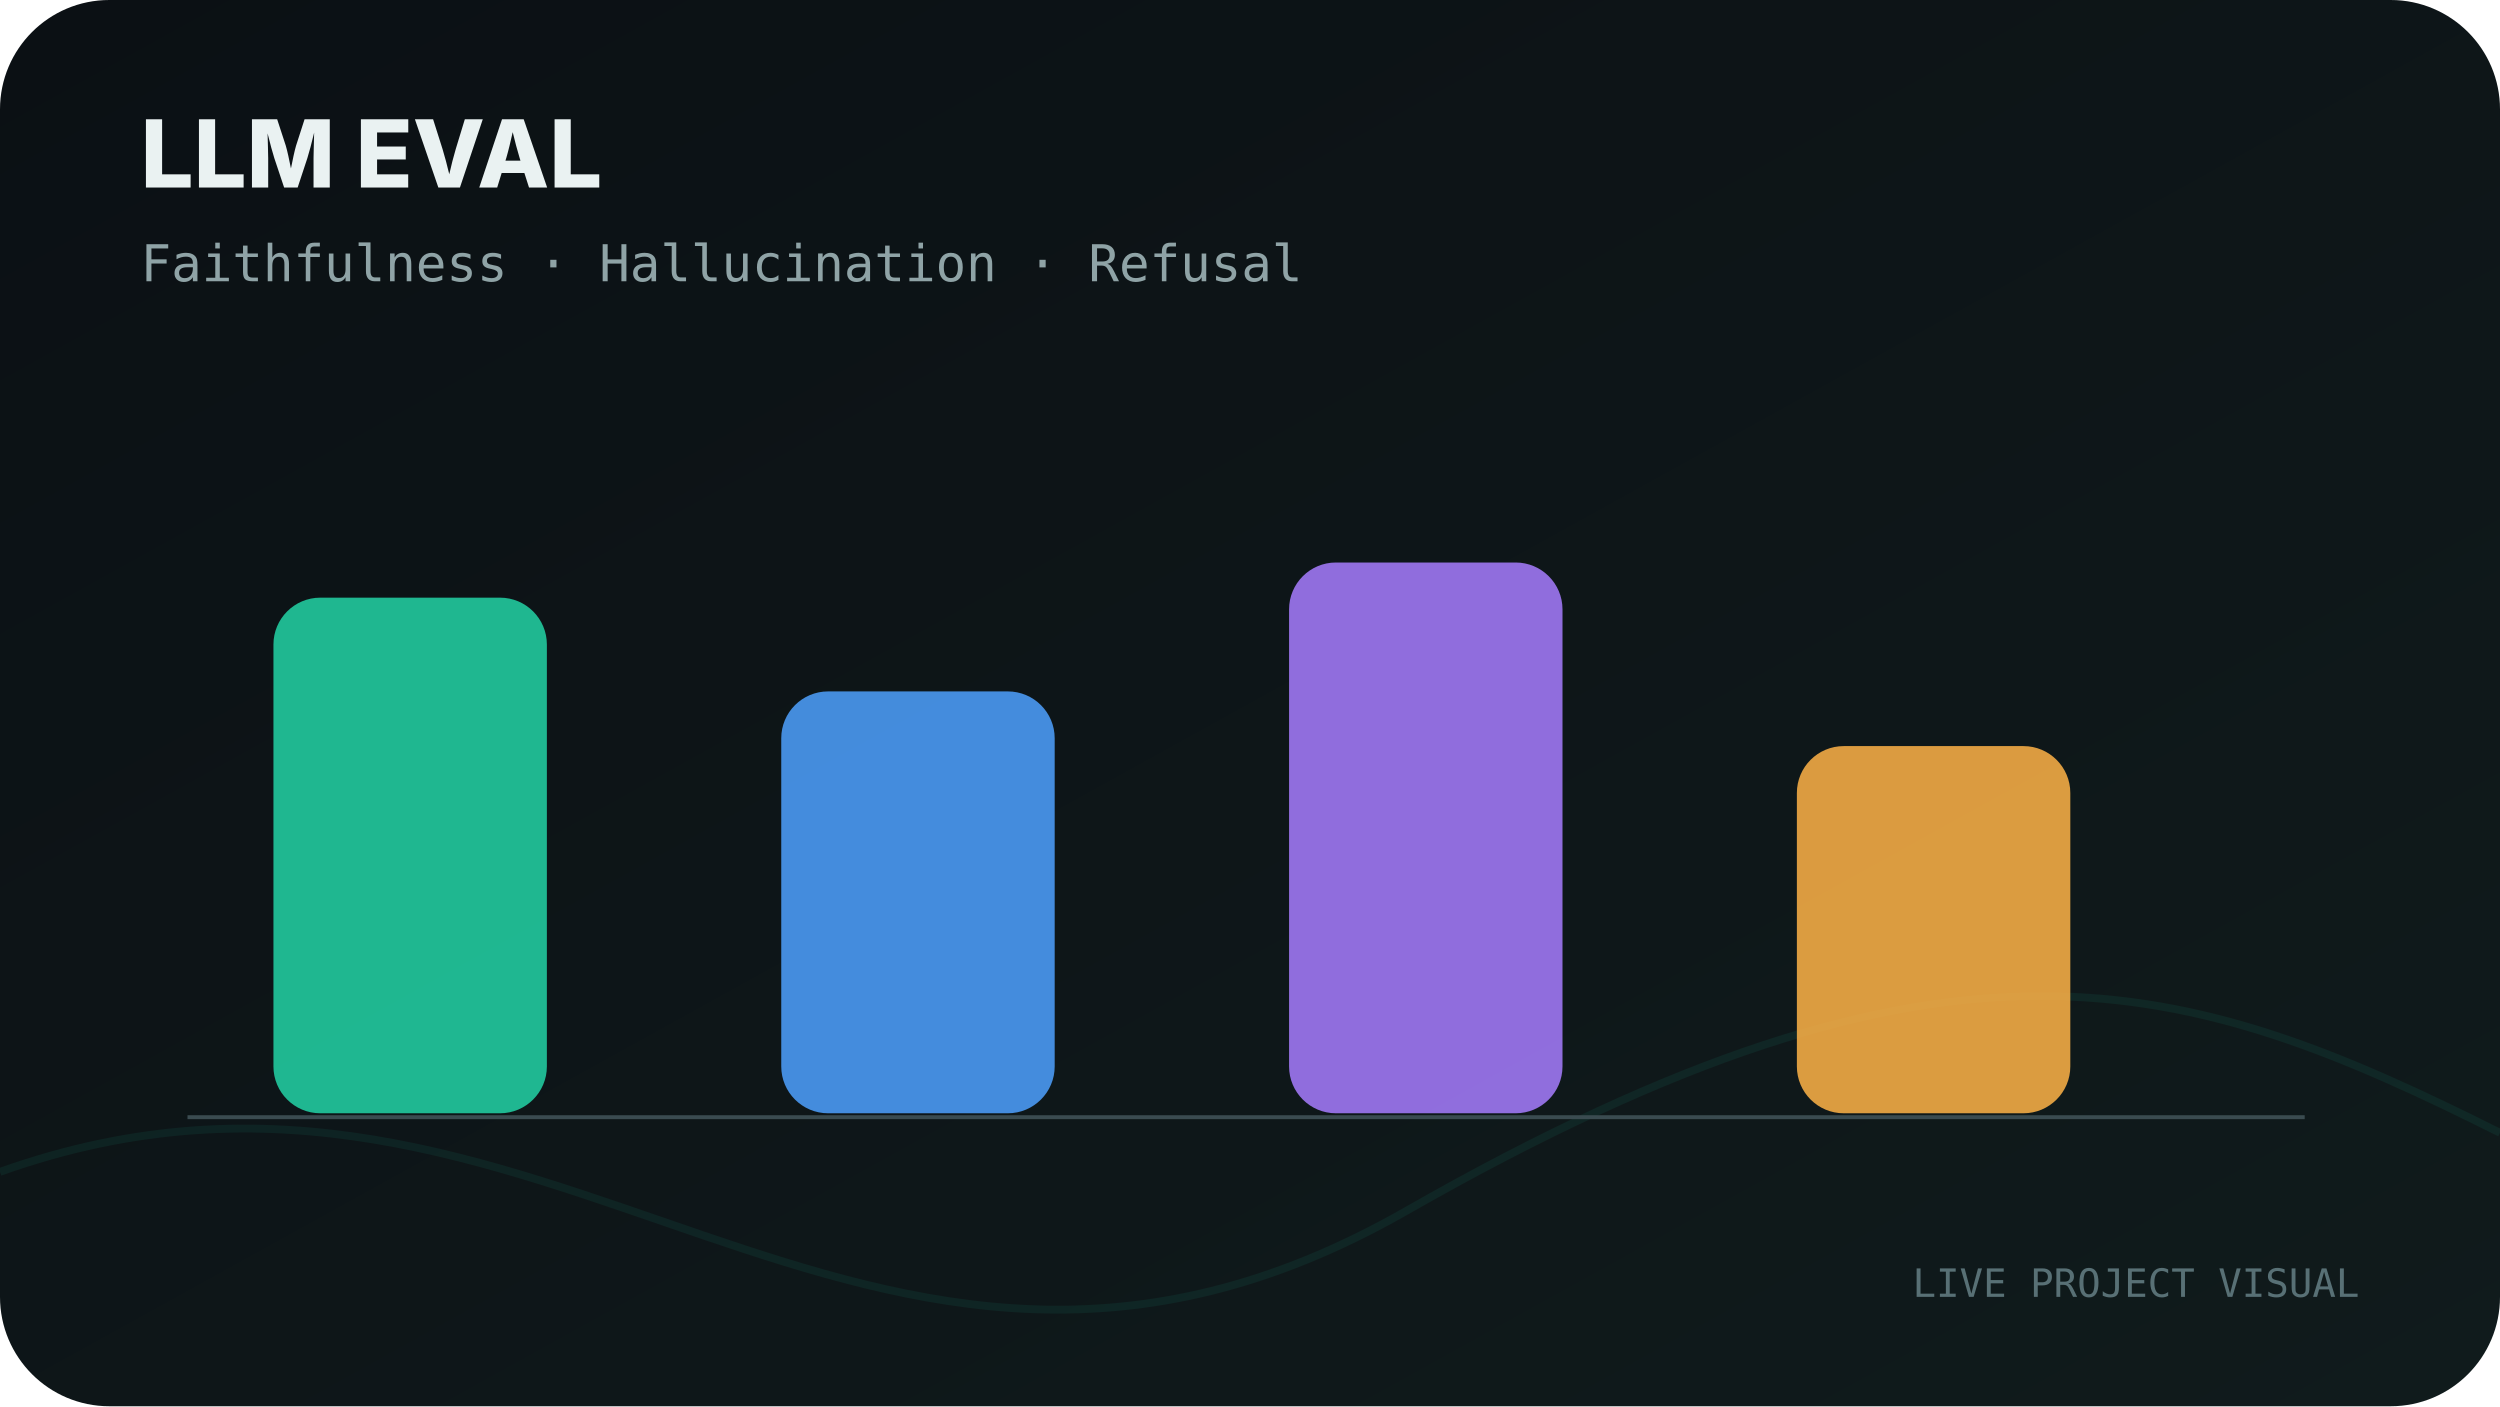
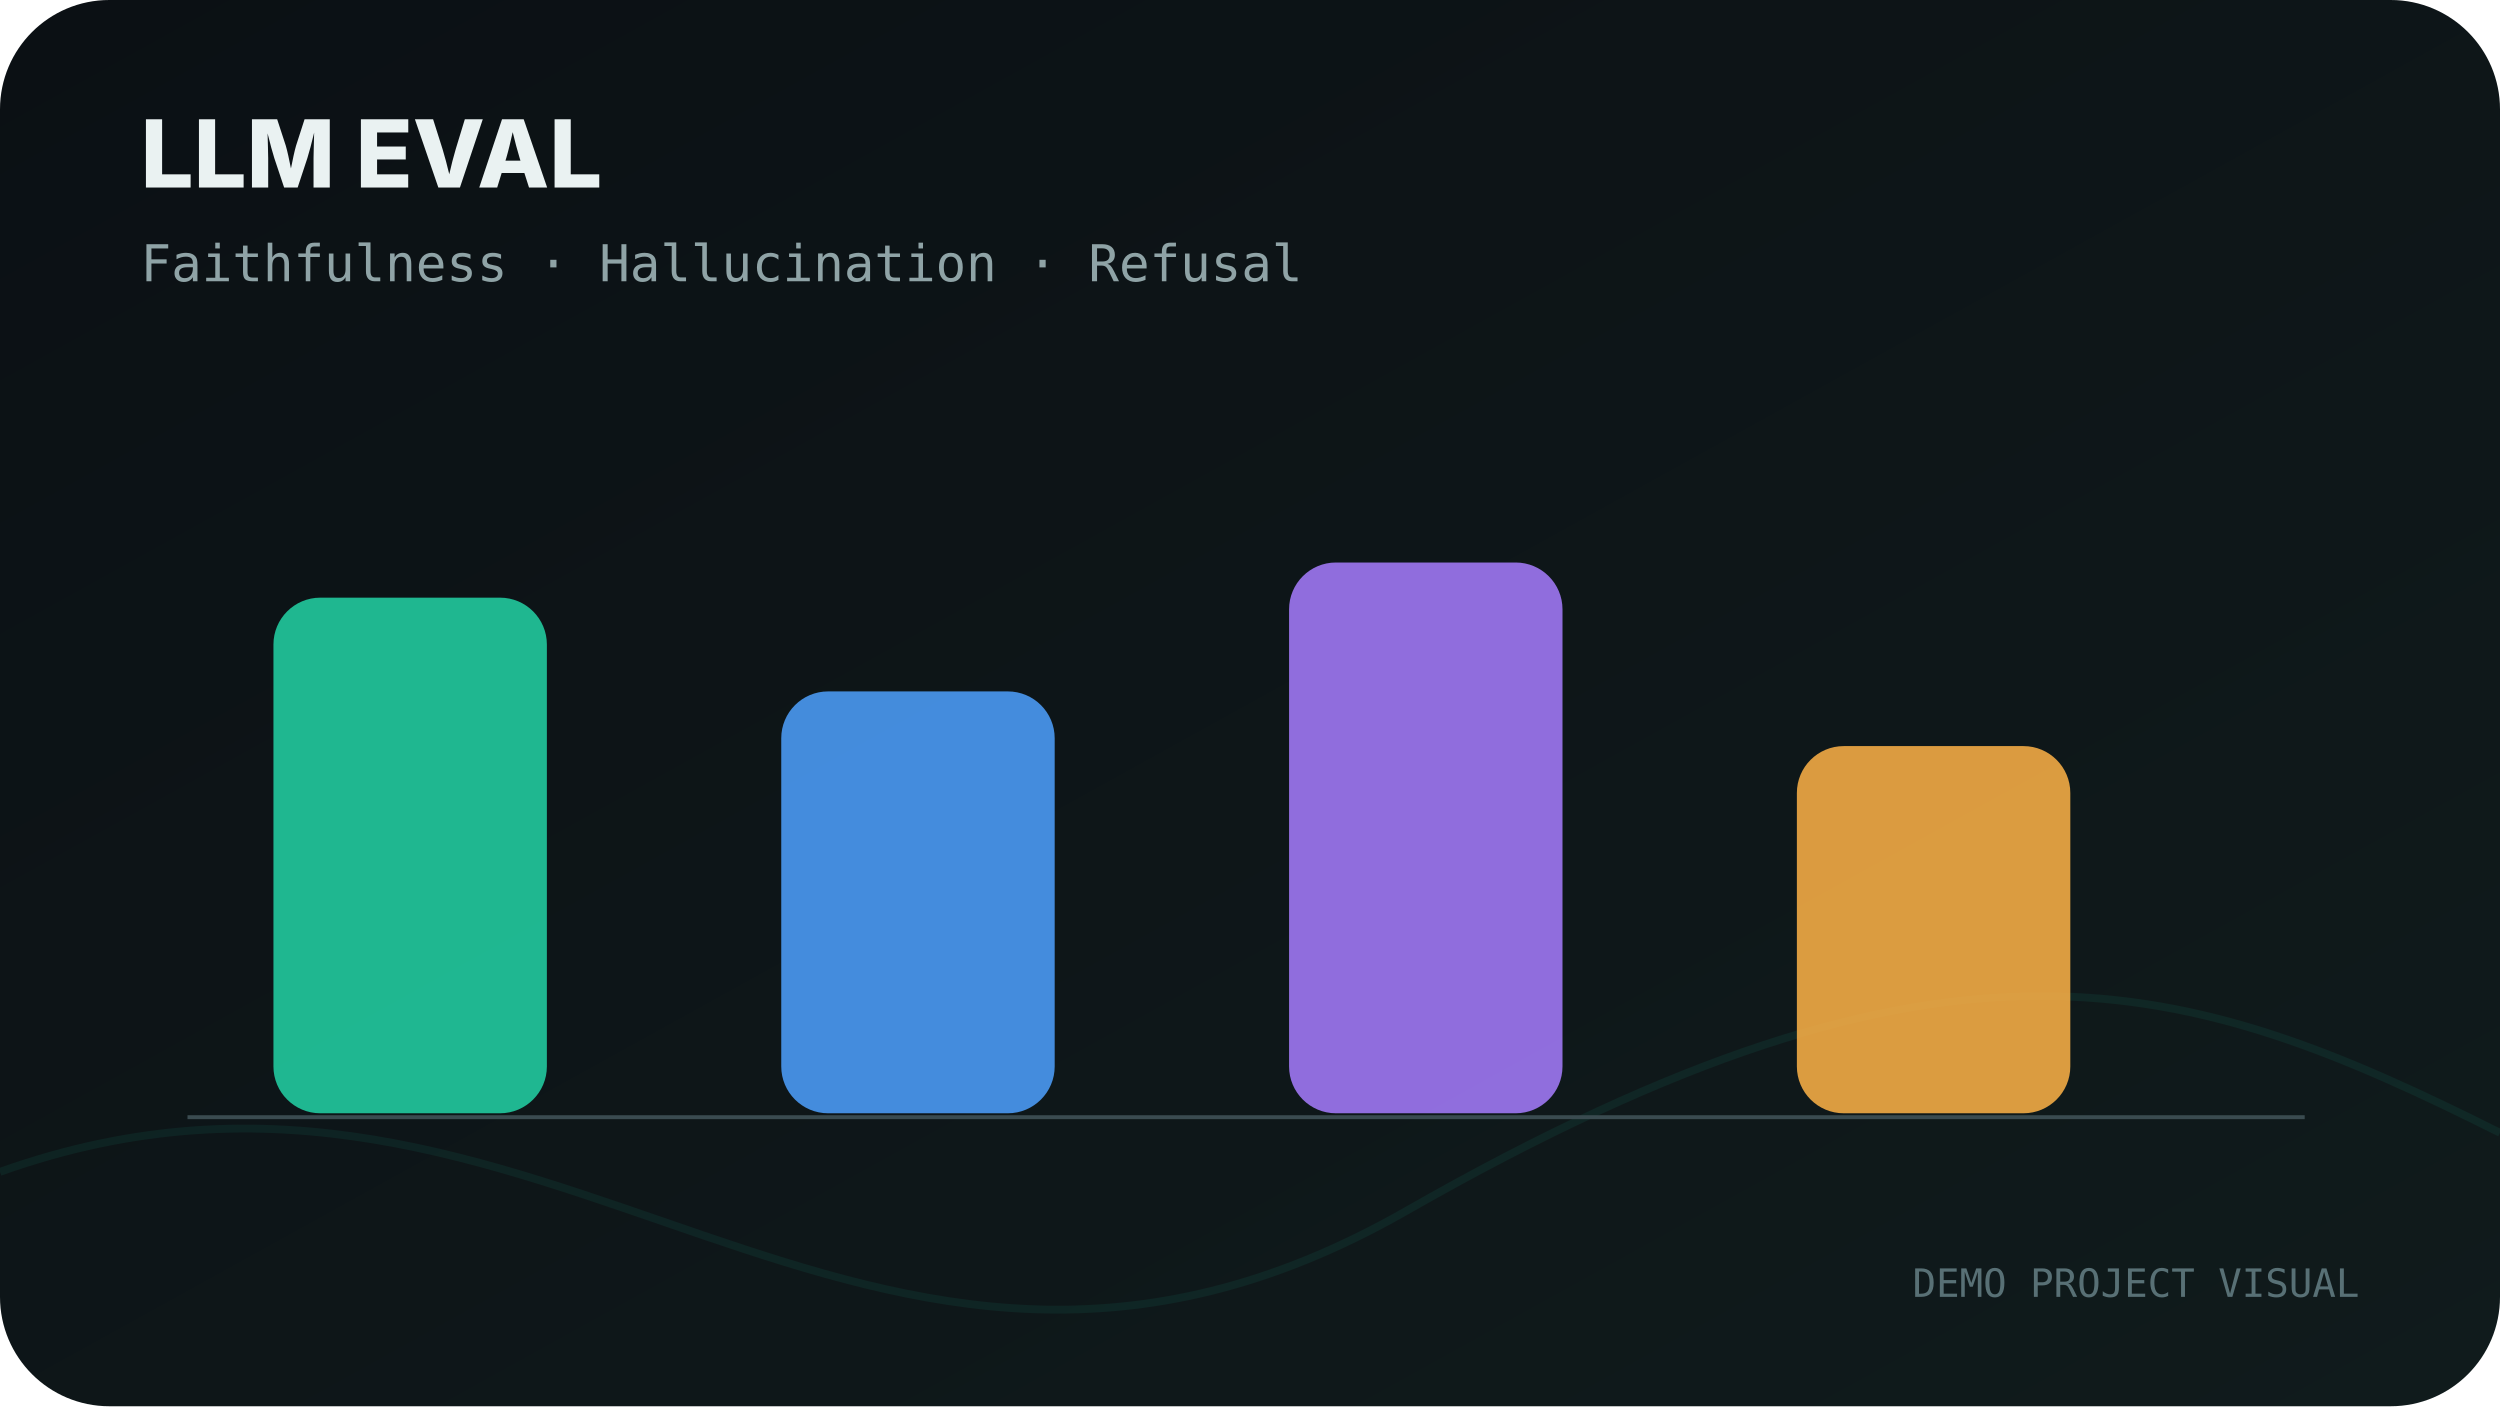
<svg xmlns="http://www.w3.org/2000/svg" viewBox="0 0 640 360">
  <style>@media(prefers-reduced-motion:reduce){*{animation:none!important}}.pulse{animation:pulse 1.8s ease-in-out infinite}.dash{stroke-dasharray:8 8;animation:dash 1.2s linear infinite}.float{animation:float 2.8s ease-in-out infinite}@keyframes pulse{50%{opacity:.35}}@keyframes dash{to{stroke-dashoffset:-32}}@keyframes float{50%{transform:translateY(-7px)}}</style>
  <defs>
    <linearGradient id="g" x1="0" y1="0" x2="1" y2="1">
      <stop stop-color="#0b1014" />
      <stop offset="1" stop-color="#101b1c" />
    </linearGradient>
    <filter id="glow">
      <feGaussianBlur stdDeviation="4" result="b" />
      <feMerge>
        <feMergeNode in="b" />
        <feMergeNode in="SourceGraphic" />
      </feMerge>
    </filter>
  </defs>
  <rect width="640" height="360" rx="28" fill="url(#g)" />
  <path d="M0 300 C140 250 220 390 360 310 S560 250 640 290" fill="none" stroke="#22d3a6" stroke-opacity=".08" stroke-width="2" />
  <text x="36" y="48" fill="#eaf2f2" font-family="Inter,Arial" font-size="24" font-weight="800">LLM EVAL</text>
  <text x="36" y="72" fill="#8fa3a6" font-family="monospace" font-size="13">Faithfulness · Hallucination · Refusal</text>
  <rect x="70" y="153" width="70" height="132" rx="12" fill="#22d3a6" opacity=".85">
    <animate attributeName="height" values="20;132;118;132" dur="3s" repeatCount="indefinite" />
    <animate attributeName="y" values="265;153;167;153" dur="3s" repeatCount="indefinite" />
  </rect>
  <rect x="200" y="177" width="70" height="108" rx="12" fill="#4ea1ff" opacity=".85">
    <animate attributeName="height" values="20;108;97;108" dur="3s" repeatCount="indefinite" />
    <animate attributeName="y" values="265;177;188;177" dur="3s" repeatCount="indefinite" />
  </rect>
  <rect x="330" y="144" width="70" height="141" rx="12" fill="#a77cff" opacity=".85">
    <animate attributeName="height" values="20;141;126;141" dur="3s" repeatCount="indefinite" />
    <animate attributeName="y" values="265;144;159;144" dur="3s" repeatCount="indefinite" />
  </rect>
  <rect x="460" y="191" width="70" height="94" rx="12" fill="#ffb347" opacity=".85">
    <animate attributeName="height" values="20;94;84;94" dur="3s" repeatCount="indefinite" />
    <animate attributeName="y" values="265;191;201;191" dur="3s" repeatCount="indefinite" />
  </rect>
  <line x1="48" y1="286" x2="590" y2="286" stroke="#3a4b50" />
-   <text x="604" y="332" text-anchor="end" fill="#587075" font-family="monospace" font-size="10">LIVE PROJECT VISUAL</text>
+   <text x="604" y="332" text-anchor="end" fill="#587075" font-family="monospace" font-size="10">DEMO PROJECT VISUAL</text>
</svg>
